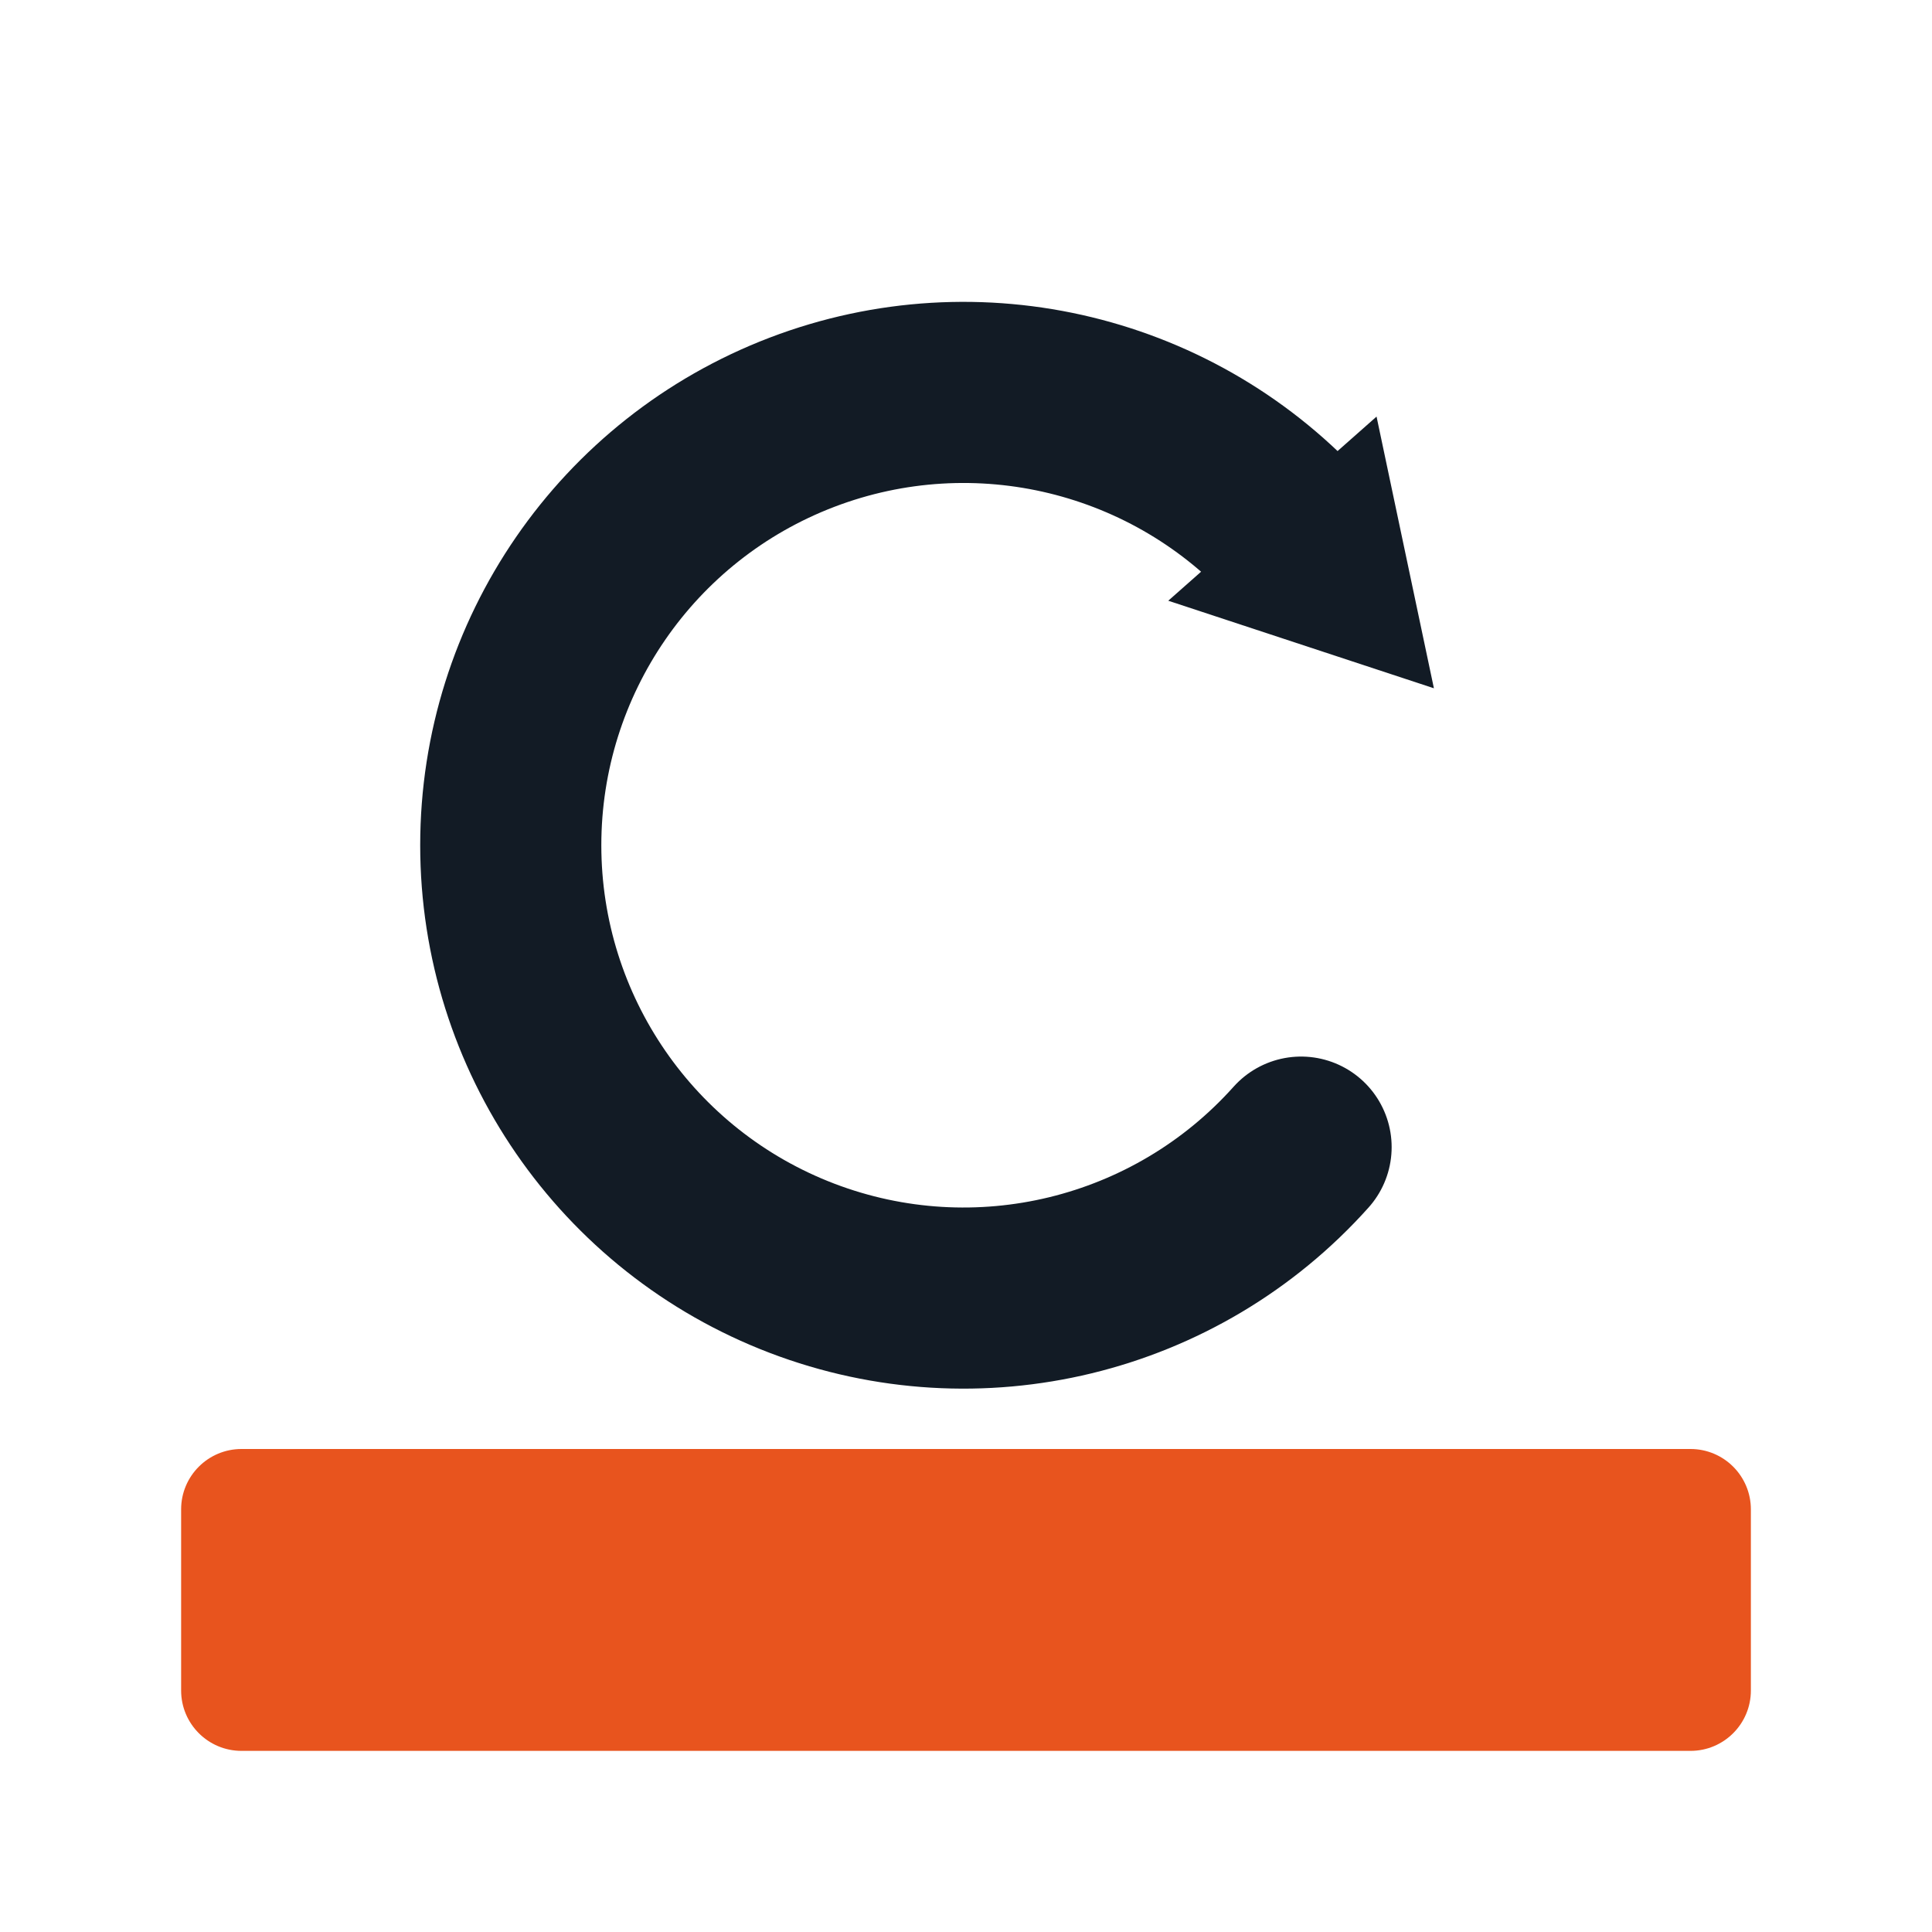
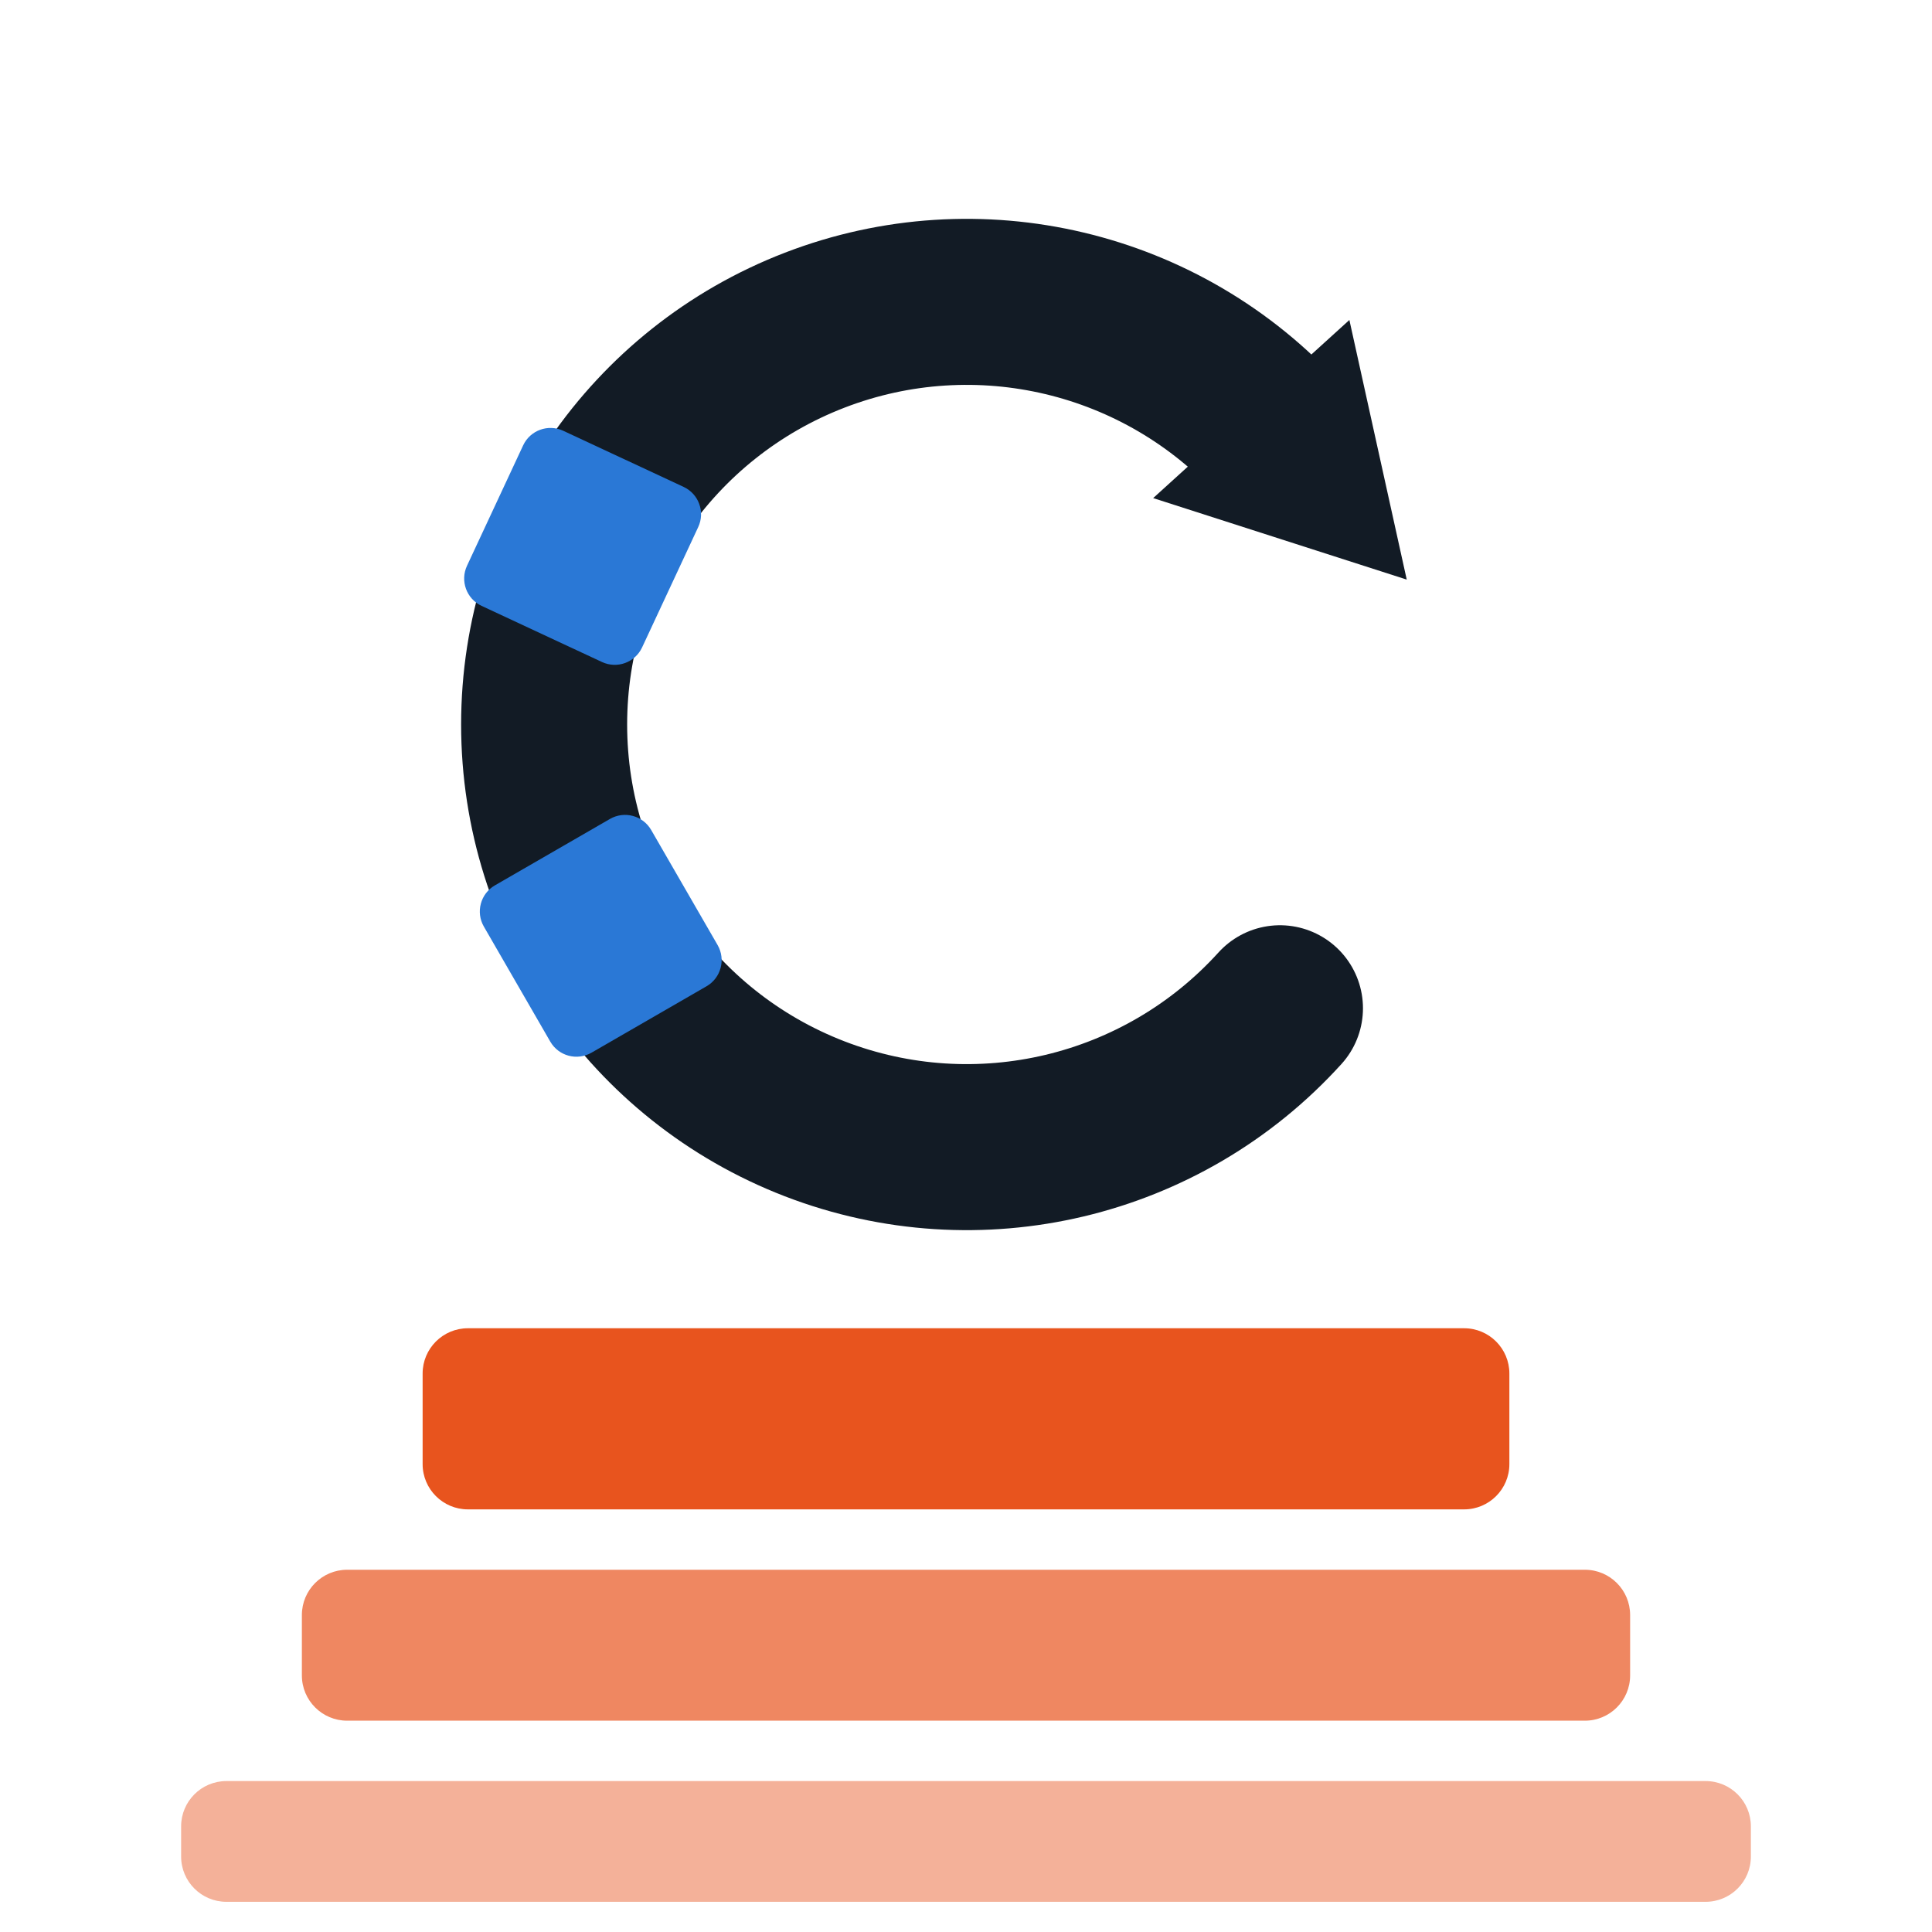
- <svg xmlns="http://www.w3.org/2000/svg" viewBox="0 0 64 64" role="img" aria-label="Infrastructure Factory mark: a loop standing on a floor">
-   <rect x="6" y="48" width="52" height="10" rx="2" fill="#e8541e" />
-   <path d="M43.1,38 A15,15 0 1 1 43.1,18" fill="none" stroke="#121b25" stroke-width="6" stroke-linecap="round" />
-   <polygon points="38.7,19.9 45.6,13.8 47.5,22.8" fill="#121b25" />
+ <svg xmlns="http://www.w3.org/2000/svg" viewBox="0 0 64 64" role="img" aria-label="Infrastructure Factory mark: a loop carrying two units of work, standing on a three-step floor">
+   <rect x="14" y="44" width="36" height="6" rx="1.5" fill="#e8541e" fill-opacity="1.0" />
+   <rect x="10" y="52" width="44" height="5" rx="1.5" fill="#e8541e" fill-opacity="0.7" />
+   <rect x="6" y="59" width="52" height="4" rx="1.5" fill="#e8541e" fill-opacity="0.45" />
+   <path d="M42.4,33.4 A14,14 0 1 1 42.4,14.6" fill="none" stroke="#121b25" stroke-width="5.5" stroke-linecap="round" />
+   <polygon points="38.2,16.5 44.7,10.6 46.6,19.2" fill="#121b25" />
+   <rect x="16.7" y="27.8" width="6.4" height="6.4" rx="1" transform="rotate(240 19.9 31)" fill="#2a78d6" />
+   <rect x="16.1" y="14.9" width="6.4" height="6.4" rx="1" transform="rotate(295 19.3 18.1)" fill="#2a78d6" />
</svg>
